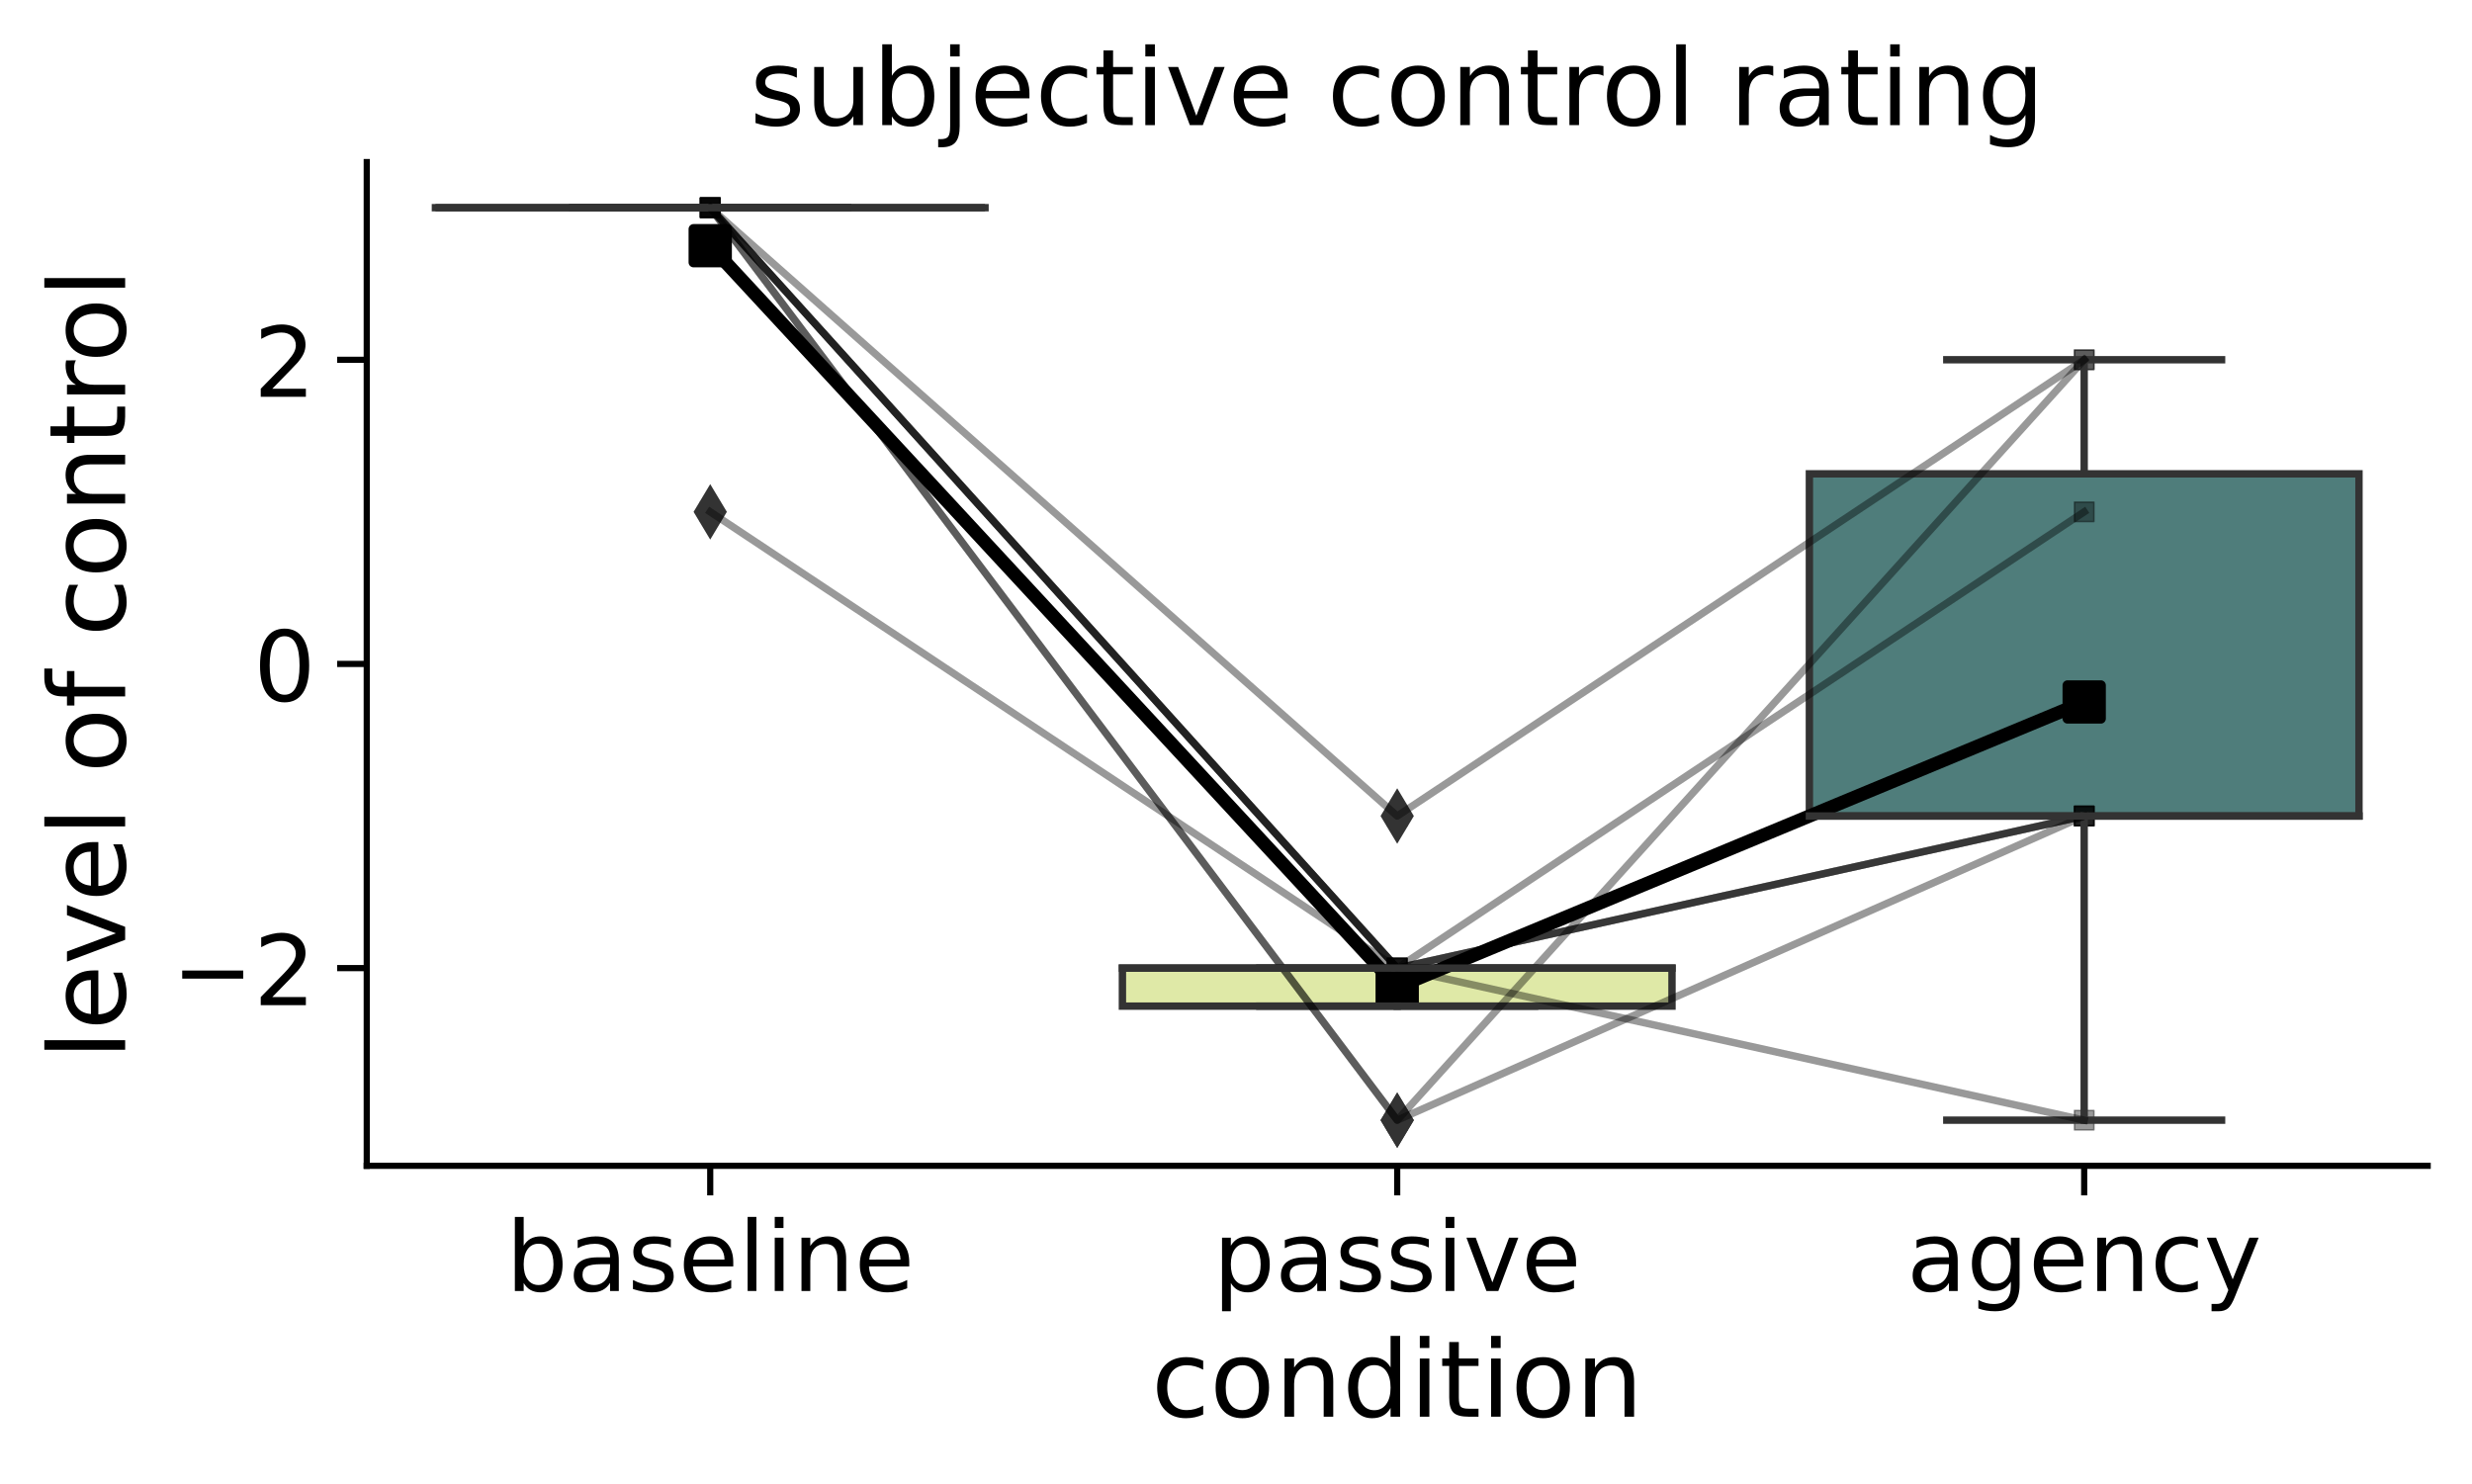
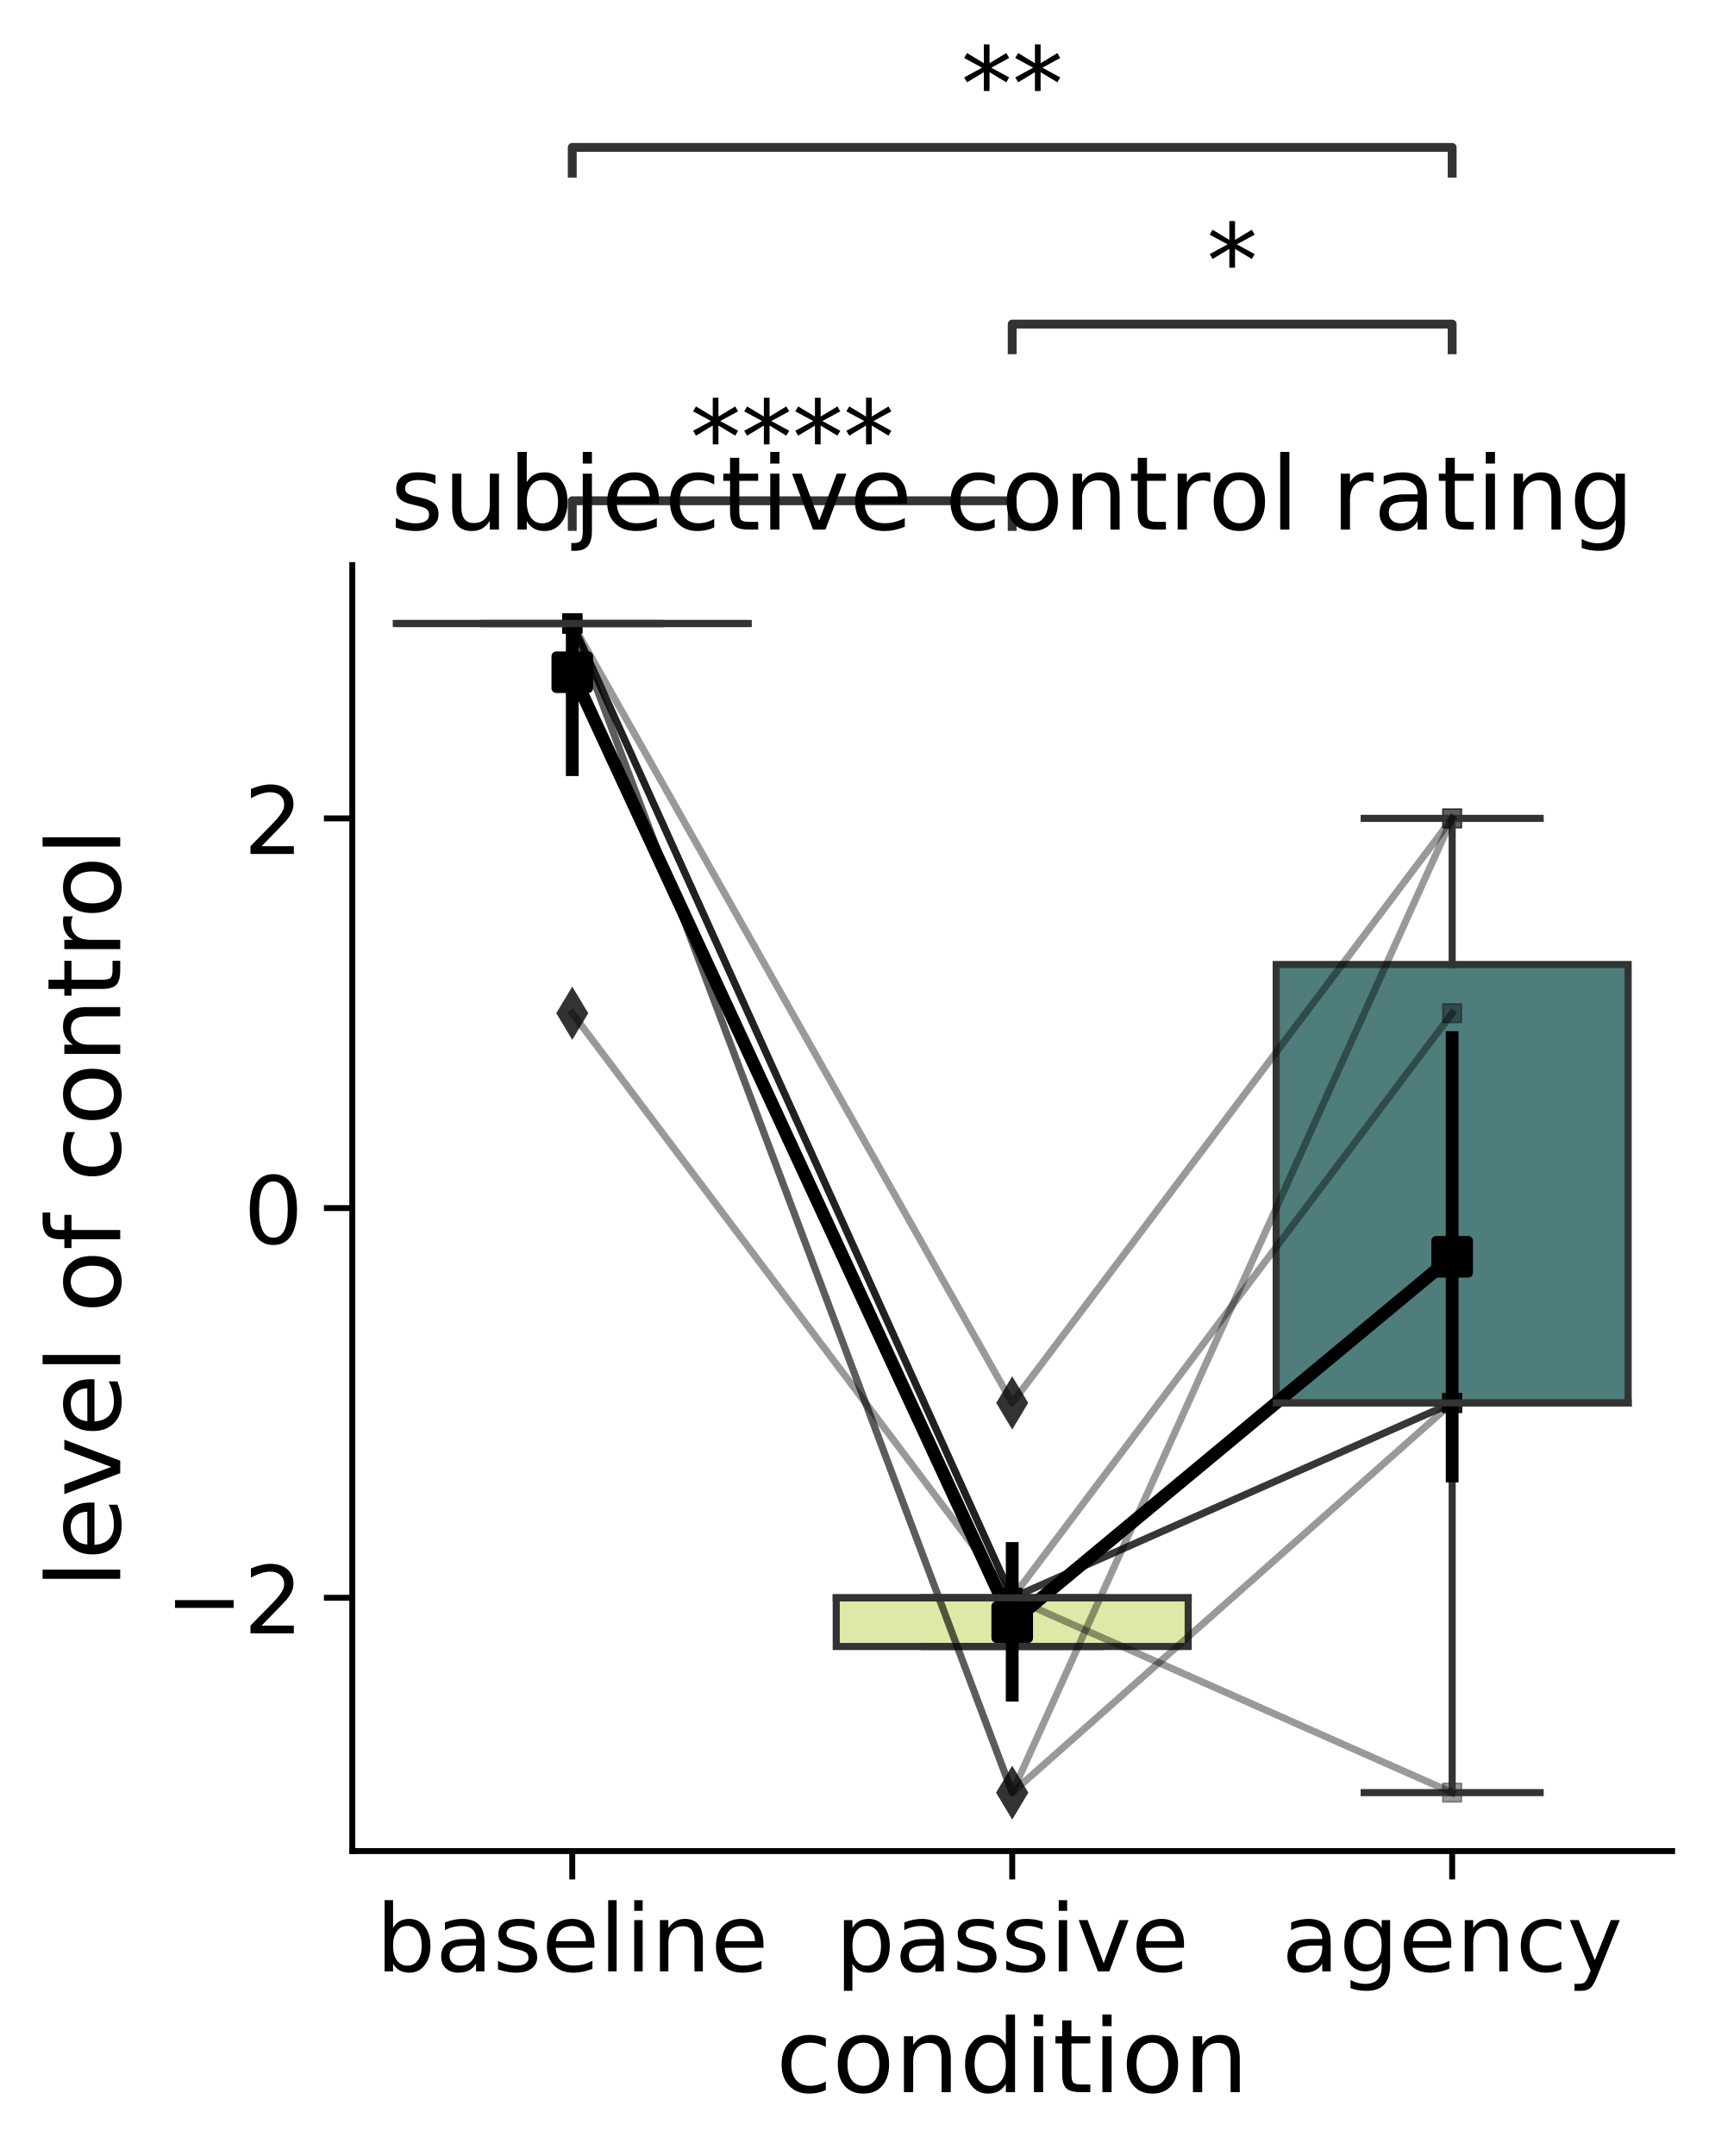
- <svg xmlns="http://www.w3.org/2000/svg" xmlns:xlink="http://www.w3.org/1999/xlink" width="401.575pt" height="240.964pt" viewBox="0 0 401.575 240.964" version="1.1">
+ <svg xmlns="http://www.w3.org/2000/svg" xmlns:xlink="http://www.w3.org/1999/xlink" width="289.975pt" height="364.534pt" viewBox="0 0 289.975 364.534" version="1.1">
  <defs>
    <style type="text/css">*{stroke-linejoin: round; stroke-linecap: butt}</style>
  </defs>
  <g id="figure_1">
    <g id="patch_1">
-       <path d="M 0 240.964  L 401.575 240.964  L 401.575 0  L 0 0  L 0 240.964  z " style="fill: none" />
+       <path d="M 0 364.534  L 289.975 364.534  L 289.975 0  L 0 0  L 0 364.534  z " style="fill: none" />
    </g>
    <g id="axes_1">
      <g id="patch_2">
-         <path d="M 59.575 189.41  L 394.375 189.41  L 394.375 26.33  L 59.575 26.33  L 59.575 189.41  z " style="fill: none" />
+         <path d="M 59.575 312.98  L 282.775 312.98  L 282.775 95.54  L 59.575 95.54  L 59.575 312.98  z " style="fill: none" />
      </g>
      <g id="patch_3">
-         <path d="M 70.735 33.743  L 160.015 33.743  L 160.015 33.743  L 70.735 33.743  L 70.735 33.743  z " clip-path="url(#p98e97bb5c2)" style="fill: #5d687d; fill-opacity: 0.9; stroke: #333333; stroke-width: 1.2; stroke-linejoin: miter" />
+         <path d="M 67.015 105.423  L 126.535 105.423  L 126.535 105.423  L 67.015 105.423  L 67.015 105.423  z " clip-path="url(#p07ee18ef3e)" style="fill: #5d687d; fill-opacity: 0.9; stroke: #333333; stroke-width: 1.2; stroke-linejoin: miter" />
      </g>
      <g id="patch_4">
-         <path d="M 182.335 163.466  L 271.615 163.466  L 271.615 157.288  L 182.335 157.288  L 182.335 163.466  z " clip-path="url(#p98e97bb5c2)" style="fill: #dce79e; fill-opacity: 0.9; stroke: #333333; stroke-width: 1.2; stroke-linejoin: miter" />
+         <path d="M 141.415 278.387  L 200.935 278.387  L 200.935 270.151  L 141.415 270.151  L 141.415 278.387  z " clip-path="url(#p07ee18ef3e)" style="fill: #dce79e; fill-opacity: 0.9; stroke: #333333; stroke-width: 1.2; stroke-linejoin: miter" />
      </g>
      <g id="patch_5">
-         <path d="M 293.935 132.579  L 383.215 132.579  L 383.215 76.984  L 293.935 76.984  L 293.935 132.579  z " clip-path="url(#p98e97bb5c2)" style="fill: #3c6f6d; fill-opacity: 0.9; stroke: #333333; stroke-width: 1.2; stroke-linejoin: miter" />
+         <path d="M 215.815 237.205  L 275.335 237.205  L 275.335 163.078  L 215.815 163.078  L 215.815 237.205  z " clip-path="url(#p07ee18ef3e)" style="fill: #3c6f6d; fill-opacity: 0.9; stroke: #333333; stroke-width: 1.2; stroke-linejoin: miter" />
      </g>
      <g id="PathCollection_1">
-         <path d="M 112.668 42.627  L 118.083 42.627  L 118.083 37.213  L 112.668 37.213  z " clip-path="url(#p98e97bb5c2)" style="stroke: #000000; stroke-width: 1.62" />
-         <path d="M 224.268 163.084  L 229.683 163.084  L 229.683 157.67  L 224.268 157.67  z " clip-path="url(#p98e97bb5c2)" style="stroke: #000000; stroke-width: 1.62" />
-         <path d="M 335.868 116.755  L 341.283 116.755  L 341.283 111.34  L 335.868 111.34  z " clip-path="url(#p98e97bb5c2)" style="stroke: #000000; stroke-width: 1.62" />
-       </g>
+         <path d="M 94.068 116.367  L 99.483 116.367  L 99.483 110.953  L 94.068 110.953  z " clip-path="url(#p07ee18ef3e)" style="stroke: #000000; stroke-width: 1.62" />
+         <path d="M 168.468 276.976  L 173.883 276.976  L 173.883 271.562  L 168.468 271.562  z " clip-path="url(#p07ee18ef3e)" style="stroke: #000000; stroke-width: 1.62" />
+         <path d="M 242.868 215.203  L 248.283 215.203  L 248.283 209.789  L 242.868 209.789  z " clip-path="url(#p07ee18ef3e)" style="stroke: #000000; stroke-width: 1.62" />
+       </g>
+       <g id="PolyCollection_1" />
+       <g id="PolyCollection_2" />
+       <g id="PolyCollection_3" />
+       <g id="PolyCollection_4" />
+       <g id="PolyCollection_5" />
+       <g id="PolyCollection_6" />
+       <g id="PolyCollection_7" />
+       <g id="PolyCollection_8" />
      <g id="PathCollection_2">
        <defs>
-           <path id="m57753d35e8" d="M -1.581 1.581  L 1.581 1.581  L 1.581 -1.581  L -1.581 -1.581  z " style="stroke: #000000; stroke-opacity: 0.4; stroke-width: 0.253" />
+           <path id="m861a171071" d="M -1.581 1.581  L 1.581 1.581  L 1.581 -1.581  L -1.581 -1.581  z " style="stroke: #000000; stroke-opacity: 0.4; stroke-width: 0.253" />
        </defs>
-         <g clip-path="url(#p98e97bb5c2)">
-           <use xlink:href="#m57753d35e8" x="115.375" y="33.743" style="fill-opacity: 0.4; stroke: #000000; stroke-opacity: 0.4; stroke-width: 0.253" />
-           <use xlink:href="#m57753d35e8" x="115.375" y="33.743" style="fill-opacity: 0.4; stroke: #000000; stroke-opacity: 0.4; stroke-width: 0.253" />
-           <use xlink:href="#m57753d35e8" x="115.375" y="83.161" style="fill-opacity: 0.4; stroke: #000000; stroke-opacity: 0.4; stroke-width: 0.253" />
-           <use xlink:href="#m57753d35e8" x="115.375" y="33.743" style="fill-opacity: 0.4; stroke: #000000; stroke-opacity: 0.4; stroke-width: 0.253" />
-           <use xlink:href="#m57753d35e8" x="115.375" y="33.743" style="fill-opacity: 0.4; stroke: #000000; stroke-opacity: 0.4; stroke-width: 0.253" />
-           <use xlink:href="#m57753d35e8" x="115.375" y="33.743" style="fill-opacity: 0.4; stroke: #000000; stroke-opacity: 0.4; stroke-width: 0.253" />
-           <use xlink:href="#m57753d35e8" x="115.375" y="33.743" style="fill-opacity: 0.4; stroke: #000000; stroke-opacity: 0.4; stroke-width: 0.253" />
-           <use xlink:href="#m57753d35e8" x="115.375" y="33.743" style="fill-opacity: 0.4; stroke: #000000; stroke-opacity: 0.4; stroke-width: 0.253" />
-           <use xlink:href="#m57753d35e8" x="226.975" y="157.288" style="fill-opacity: 0.4; stroke: #000000; stroke-opacity: 0.4; stroke-width: 0.253" />
-           <use xlink:href="#m57753d35e8" x="226.975" y="157.288" style="fill-opacity: 0.4; stroke: #000000; stroke-opacity: 0.4; stroke-width: 0.253" />
-           <use xlink:href="#m57753d35e8" x="226.975" y="157.288" style="fill-opacity: 0.4; stroke: #000000; stroke-opacity: 0.4; stroke-width: 0.253" />
-           <use xlink:href="#m57753d35e8" x="226.975" y="157.288" style="fill-opacity: 0.4; stroke: #000000; stroke-opacity: 0.4; stroke-width: 0.253" />
-           <use xlink:href="#m57753d35e8" x="226.975" y="181.997" style="fill-opacity: 0.4; stroke: #000000; stroke-opacity: 0.4; stroke-width: 0.253" />
-           <use xlink:href="#m57753d35e8" x="226.975" y="132.579" style="fill-opacity: 0.4; stroke: #000000; stroke-opacity: 0.4; stroke-width: 0.253" />
-           <use xlink:href="#m57753d35e8" x="226.975" y="157.288" style="fill-opacity: 0.4; stroke: #000000; stroke-opacity: 0.4; stroke-width: 0.253" />
-           <use xlink:href="#m57753d35e8" x="226.975" y="181.997" style="fill-opacity: 0.4; stroke: #000000; stroke-opacity: 0.4; stroke-width: 0.253" />
-           <use xlink:href="#m57753d35e8" x="338.575" y="132.579" style="fill-opacity: 0.4; stroke: #000000; stroke-opacity: 0.4; stroke-width: 0.253" />
-           <use xlink:href="#m57753d35e8" x="338.575" y="181.997" style="fill-opacity: 0.4; stroke: #000000; stroke-opacity: 0.4; stroke-width: 0.253" />
-           <use xlink:href="#m57753d35e8" x="338.575" y="83.161" style="fill-opacity: 0.4; stroke: #000000; stroke-opacity: 0.4; stroke-width: 0.253" />
-           <use xlink:href="#m57753d35e8" x="338.575" y="132.579" style="fill-opacity: 0.4; stroke: #000000; stroke-opacity: 0.4; stroke-width: 0.253" />
-           <use xlink:href="#m57753d35e8" x="338.575" y="58.452" style="fill-opacity: 0.4; stroke: #000000; stroke-opacity: 0.4; stroke-width: 0.253" />
-           <use xlink:href="#m57753d35e8" x="338.575" y="58.452" style="fill-opacity: 0.4; stroke: #000000; stroke-opacity: 0.4; stroke-width: 0.253" />
-           <use xlink:href="#m57753d35e8" x="338.575" y="132.579" style="fill-opacity: 0.4; stroke: #000000; stroke-opacity: 0.4; stroke-width: 0.253" />
-           <use xlink:href="#m57753d35e8" x="338.575" y="132.579" style="fill-opacity: 0.4; stroke: #000000; stroke-opacity: 0.4; stroke-width: 0.253" />
+         <g clip-path="url(#p07ee18ef3e)">
+           <use xlink:href="#m861a171071" x="96.775" y="105.423" style="fill-opacity: 0.4; stroke: #000000; stroke-opacity: 0.4; stroke-width: 0.253" />
+           <use xlink:href="#m861a171071" x="96.775" y="105.423" style="fill-opacity: 0.4; stroke: #000000; stroke-opacity: 0.4; stroke-width: 0.253" />
+           <use xlink:href="#m861a171071" x="96.775" y="171.314" style="fill-opacity: 0.4; stroke: #000000; stroke-opacity: 0.4; stroke-width: 0.253" />
+           <use xlink:href="#m861a171071" x="96.775" y="105.423" style="fill-opacity: 0.4; stroke: #000000; stroke-opacity: 0.4; stroke-width: 0.253" />
+           <use xlink:href="#m861a171071" x="96.775" y="105.423" style="fill-opacity: 0.4; stroke: #000000; stroke-opacity: 0.4; stroke-width: 0.253" />
+           <use xlink:href="#m861a171071" x="96.775" y="105.423" style="fill-opacity: 0.4; stroke: #000000; stroke-opacity: 0.4; stroke-width: 0.253" />
+           <use xlink:href="#m861a171071" x="96.775" y="105.423" style="fill-opacity: 0.4; stroke: #000000; stroke-opacity: 0.4; stroke-width: 0.253" />
+           <use xlink:href="#m861a171071" x="96.775" y="105.423" style="fill-opacity: 0.4; stroke: #000000; stroke-opacity: 0.4; stroke-width: 0.253" />
+           <use xlink:href="#m861a171071" x="171.175" y="270.151" style="fill-opacity: 0.4; stroke: #000000; stroke-opacity: 0.4; stroke-width: 0.253" />
+           <use xlink:href="#m861a171071" x="171.175" y="270.151" style="fill-opacity: 0.4; stroke: #000000; stroke-opacity: 0.4; stroke-width: 0.253" />
+           <use xlink:href="#m861a171071" x="171.175" y="270.151" style="fill-opacity: 0.4; stroke: #000000; stroke-opacity: 0.4; stroke-width: 0.253" />
+           <use xlink:href="#m861a171071" x="171.175" y="270.151" style="fill-opacity: 0.4; stroke: #000000; stroke-opacity: 0.4; stroke-width: 0.253" />
+           <use xlink:href="#m861a171071" x="171.175" y="303.096" style="fill-opacity: 0.4; stroke: #000000; stroke-opacity: 0.4; stroke-width: 0.253" />
+           <use xlink:href="#m861a171071" x="171.175" y="237.205" style="fill-opacity: 0.4; stroke: #000000; stroke-opacity: 0.4; stroke-width: 0.253" />
+           <use xlink:href="#m861a171071" x="171.175" y="270.151" style="fill-opacity: 0.4; stroke: #000000; stroke-opacity: 0.4; stroke-width: 0.253" />
+           <use xlink:href="#m861a171071" x="171.175" y="303.096" style="fill-opacity: 0.4; stroke: #000000; stroke-opacity: 0.4; stroke-width: 0.253" />
+           <use xlink:href="#m861a171071" x="245.575" y="237.205" style="fill-opacity: 0.4; stroke: #000000; stroke-opacity: 0.4; stroke-width: 0.253" />
+           <use xlink:href="#m861a171071" x="245.575" y="303.096" style="fill-opacity: 0.4; stroke: #000000; stroke-opacity: 0.4; stroke-width: 0.253" />
+           <use xlink:href="#m861a171071" x="245.575" y="171.314" style="fill-opacity: 0.4; stroke: #000000; stroke-opacity: 0.4; stroke-width: 0.253" />
+           <use xlink:href="#m861a171071" x="245.575" y="237.205" style="fill-opacity: 0.4; stroke: #000000; stroke-opacity: 0.4; stroke-width: 0.253" />
+           <use xlink:href="#m861a171071" x="245.575" y="138.369" style="fill-opacity: 0.4; stroke: #000000; stroke-opacity: 0.4; stroke-width: 0.253" />
+           <use xlink:href="#m861a171071" x="245.575" y="138.369" style="fill-opacity: 0.4; stroke: #000000; stroke-opacity: 0.4; stroke-width: 0.253" />
+           <use xlink:href="#m861a171071" x="245.575" y="237.205" style="fill-opacity: 0.4; stroke: #000000; stroke-opacity: 0.4; stroke-width: 0.253" />
+           <use xlink:href="#m861a171071" x="245.575" y="237.205" style="fill-opacity: 0.4; stroke: #000000; stroke-opacity: 0.4; stroke-width: 0.253" />
        </g>
      </g>
      <g id="matplotlib.axis_1">
        <g id="xtick_1">
          <g id="line2d_1">
            <defs>
-               <path id="ma5963f41a0" d="M 0 0  L 0 4.8  " style="stroke: #000000" />
+               <path id="m23eca04d10" d="M 0 0  L 0 4.8  " style="stroke: #000000" />
            </defs>
            <g>
-               <use xlink:href="#ma5963f41a0" x="115.375" y="189.41" style="stroke: #000000" />
+               <use xlink:href="#m23eca04d10" x="96.775" y="312.98" style="stroke: #000000" />
            </g>
          </g>
          <g id="text_1">
-             <g transform="translate(82.20176 209.746)scale(0.1584 -0.1584)">
+             <g transform="translate(63.60176 333.3157) scale(0.1584 -0.1584)">
              <defs>
                <path id="DejaVuSans-62" d="M 3116 1747  Q 3116 2381 2855 2742  Q 2594 3103 2138 3103  Q 1681 3103 1420 2742  Q 1159 2381 1159 1747  Q 1159 1113 1420 752  Q 1681 391 2138 391  Q 2594 391 2855 752  Q 3116 1113 3116 1747  z M 1159 2969  Q 1341 3281 1617 3432  Q 1894 3584 2278 3584  Q 2916 3584 3314 3078  Q 3713 2572 3713 1747  Q 3713 922 3314 415  Q 2916 -91 2278 -91  Q 1894 -91 1617 61  Q 1341 213 1159 525  L 1159 0  L 581 0  L 581 4863  L 1159 4863  L 1159 2969  z " transform="scale(0.015625)" />
                <path id="DejaVuSans-61" d="M 2194 1759  Q 1497 1759 1228 1600  Q 959 1441 959 1056  Q 959 750 1161 570  Q 1363 391 1709 391  Q 2188 391 2477 730  Q 2766 1069 2766 1631  L 2766 1759  L 2194 1759  z M 3341 1997  L 3341 0  L 2766 0  L 2766 531  Q 2569 213 2275 61  Q 1981 -91 1556 -91  Q 1019 -91 701 211  Q 384 513 384 1019  Q 384 1609 779 1909  Q 1175 2209 1959 2209  L 2766 2209  L 2766 2266  Q 2766 2663 2505 2880  Q 2244 3097 1772 3097  Q 1472 3097 1187 3025  Q 903 2953 641 2809  L 641 3341  Q 956 3463 1253 3523  Q 1550 3584 1831 3584  Q 2591 3584 2966 3190  Q 3341 2797 3341 1997  z " transform="scale(0.015625)" />
                <path id="DejaVuSans-73" d="M 2834 3397  L 2834 2853  Q 2591 2978 2328 3040  Q 2066 3103 1784 3103  Q 1356 3103 1142 2972  Q 928 2841 928 2578  Q 928 2378 1081 2264  Q 1234 2150 1697 2047  L 1894 2003  Q 2506 1872 2764 1633  Q 3022 1394 3022 966  Q 3022 478 2636 193  Q 2250 -91 1575 -91  Q 1294 -91 989 -36  Q 684 19 347 128  L 347 722  Q 666 556 975 473  Q 1284 391 1588 391  Q 1994 391 2212 530  Q 2431 669 2431 922  Q 2431 1156 2273 1281  Q 2116 1406 1581 1522  L 1381 1569  Q 847 1681 609 1914  Q 372 2147 372 2553  Q 372 3047 722 3315  Q 1072 3584 1716 3584  Q 2034 3584 2315 3537  Q 2597 3491 2834 3397  z " transform="scale(0.015625)" />
                <path id="DejaVuSans-65" d="M 3597 1894  L 3597 1613  L 953 1613  Q 991 1019 1311 708  Q 1631 397 2203 397  Q 2534 397 2845 478  Q 3156 559 3463 722  L 3463 178  Q 3153 47 2828 -22  Q 2503 -91 2169 -91  Q 1331 -91 842 396  Q 353 884 353 1716  Q 353 2575 817 3079  Q 1281 3584 2069 3584  Q 2775 3584 3186 3129  Q 3597 2675 3597 1894  z M 3022 2063  Q 3016 2534 2758 2815  Q 2500 3097 2075 3097  Q 1594 3097 1305 2825  Q 1016 2553 972 2059  L 3022 2063  z " transform="scale(0.015625)" />
                <path id="DejaVuSans-6c" d="M 603 4863  L 1178 4863  L 1178 0  L 603 0  L 603 4863  z " transform="scale(0.015625)" />
                <path id="DejaVuSans-69" d="M 603 3500  L 1178 3500  L 1178 0  L 603 0  L 603 3500  z M 603 4863  L 1178 4863  L 1178 4134  L 603 4134  L 603 4863  z " transform="scale(0.015625)" />
                <path id="DejaVuSans-6e" d="M 3513 2113  L 3513 0  L 2938 0  L 2938 2094  Q 2938 2591 2744 2837  Q 2550 3084 2163 3084  Q 1697 3084 1428 2787  Q 1159 2491 1159 1978  L 1159 0  L 581 0  L 581 3500  L 1159 3500  L 1159 2956  Q 1366 3272 1645 3428  Q 1925 3584 2291 3584  Q 2894 3584 3203 3211  Q 3513 2838 3513 2113  z " transform="scale(0.015625)" />
              </defs>
              <use xlink:href="#DejaVuSans-62" />
              <use xlink:href="#DejaVuSans-61" x="63.477" />
              <use xlink:href="#DejaVuSans-73" x="124.756" />
              <use xlink:href="#DejaVuSans-65" x="176.855" />
              <use xlink:href="#DejaVuSans-6c" x="238.379" />
              <use xlink:href="#DejaVuSans-69" x="266.162" />
              <use xlink:href="#DejaVuSans-6e" x="293.945" />
              <use xlink:href="#DejaVuSans-65" x="357.324" />
            </g>
          </g>
        </g>
        <g id="xtick_2">
          <g id="line2d_2">
            <g>
-               <use xlink:href="#ma5963f41a0" x="226.975" y="189.41" style="stroke: #000000" />
+               <use xlink:href="#m23eca04d10" x="171.175" y="312.98" style="stroke: #000000" />
            </g>
          </g>
          <g id="text_2">
-             <g transform="translate(197.0811 209.746)scale(0.1584 -0.1584)">
+             <g transform="translate(141.2811 333.3157) scale(0.1584 -0.1584)">
              <defs>
                <path id="DejaVuSans-70" d="M 1159 525  L 1159 -1331  L 581 -1331  L 581 3500  L 1159 3500  L 1159 2969  Q 1341 3281 1617 3432  Q 1894 3584 2278 3584  Q 2916 3584 3314 3078  Q 3713 2572 3713 1747  Q 3713 922 3314 415  Q 2916 -91 2278 -91  Q 1894 -91 1617 61  Q 1341 213 1159 525  z M 3116 1747  Q 3116 2381 2855 2742  Q 2594 3103 2138 3103  Q 1681 3103 1420 2742  Q 1159 2381 1159 1747  Q 1159 1113 1420 752  Q 1681 391 2138 391  Q 2594 391 2855 752  Q 3116 1113 3116 1747  z " transform="scale(0.015625)" />
                <path id="DejaVuSans-76" d="M 191 3500  L 800 3500  L 1894 563  L 2988 3500  L 3597 3500  L 2284 0  L 1503 0  L 191 3500  z " transform="scale(0.015625)" />
              </defs>
              <use xlink:href="#DejaVuSans-70" />
              <use xlink:href="#DejaVuSans-61" x="63.477" />
              <use xlink:href="#DejaVuSans-73" x="124.756" />
              <use xlink:href="#DejaVuSans-73" x="176.855" />
              <use xlink:href="#DejaVuSans-69" x="228.955" />
              <use xlink:href="#DejaVuSans-76" x="256.738" />
              <use xlink:href="#DejaVuSans-65" x="315.918" />
            </g>
          </g>
        </g>
        <g id="xtick_3">
          <g id="line2d_3">
            <g>
-               <use xlink:href="#ma5963f41a0" x="338.575" y="189.41" style="stroke: #000000" />
+               <use xlink:href="#m23eca04d10" x="245.575" y="312.98" style="stroke: #000000" />
            </g>
          </g>
          <g id="text_3">
-             <g transform="translate(309.759 209.746)scale(0.1584 -0.1584)">
+             <g transform="translate(216.759 333.3157) scale(0.1584 -0.1584)">
              <defs>
                <path id="DejaVuSans-67" d="M 2906 1791  Q 2906 2416 2648 2759  Q 2391 3103 1925 3103  Q 1463 3103 1205 2759  Q 947 2416 947 1791  Q 947 1169 1205 825  Q 1463 481 1925 481  Q 2391 481 2648 825  Q 2906 1169 2906 1791  z M 3481 434  Q 3481 -459 3084 -895  Q 2688 -1331 1869 -1331  Q 1566 -1331 1297 -1286  Q 1028 -1241 775 -1147  L 775 -588  Q 1028 -725 1275 -790  Q 1522 -856 1778 -856  Q 2344 -856 2625 -561  Q 2906 -266 2906 331  L 2906 616  Q 2728 306 2450 153  Q 2172 0 1784 0  Q 1141 0 747 490  Q 353 981 353 1791  Q 353 2603 747 3093  Q 1141 3584 1784 3584  Q 2172 3584 2450 3431  Q 2728 3278 2906 2969  L 2906 3500  L 3481 3500  L 3481 434  z " transform="scale(0.015625)" />
                <path id="DejaVuSans-63" d="M 3122 3366  L 3122 2828  Q 2878 2963 2633 3030  Q 2388 3097 2138 3097  Q 1578 3097 1268 2742  Q 959 2388 959 1747  Q 959 1106 1268 751  Q 1578 397 2138 397  Q 2388 397 2633 464  Q 2878 531 3122 666  L 3122 134  Q 2881 22 2623 -34  Q 2366 -91 2075 -91  Q 1284 -91 818 406  Q 353 903 353 1747  Q 353 2603 823 3093  Q 1294 3584 2113 3584  Q 2378 3584 2631 3529  Q 2884 3475 3122 3366  z " transform="scale(0.015625)" />
                <path id="DejaVuSans-79" d="M 2059 -325  Q 1816 -950 1584 -1140  Q 1353 -1331 966 -1331  L 506 -1331  L 506 -850  L 844 -850  Q 1081 -850 1212 -737  Q 1344 -625 1503 -206  L 1606 56  L 191 3500  L 800 3500  L 1894 763  L 2988 3500  L 3597 3500  L 2059 -325  z " transform="scale(0.015625)" />
              </defs>
              <use xlink:href="#DejaVuSans-61" />
              <use xlink:href="#DejaVuSans-67" x="61.279" />
              <use xlink:href="#DejaVuSans-65" x="124.756" />
              <use xlink:href="#DejaVuSans-6e" x="186.279" />
              <use xlink:href="#DejaVuSans-63" x="249.658" />
              <use xlink:href="#DejaVuSans-79" x="304.639" />
            </g>
          </g>
        </g>
        <g id="text_4">
-           <g transform="translate(187.0276 230.1704)scale(0.1728 -0.1728)">
+           <g transform="translate(131.2276 353.74) scale(0.1728 -0.1728)">
            <defs>
              <path id="DejaVuSans-6f" d="M 1959 3097  Q 1497 3097 1228 2736  Q 959 2375 959 1747  Q 959 1119 1226 758  Q 1494 397 1959 397  Q 2419 397 2687 759  Q 2956 1122 2956 1747  Q 2956 2369 2687 2733  Q 2419 3097 1959 3097  z M 1959 3584  Q 2709 3584 3137 3096  Q 3566 2609 3566 1747  Q 3566 888 3137 398  Q 2709 -91 1959 -91  Q 1206 -91 779 398  Q 353 888 353 1747  Q 353 2609 779 3096  Q 1206 3584 1959 3584  z " transform="scale(0.015625)" />
              <path id="DejaVuSans-64" d="M 2906 2969  L 2906 4863  L 3481 4863  L 3481 0  L 2906 0  L 2906 525  Q 2725 213 2448 61  Q 2172 -91 1784 -91  Q 1150 -91 751 415  Q 353 922 353 1747  Q 353 2572 751 3078  Q 1150 3584 1784 3584  Q 2172 3584 2448 3432  Q 2725 3281 2906 2969  z M 947 1747  Q 947 1113 1208 752  Q 1469 391 1925 391  Q 2381 391 2643 752  Q 2906 1113 2906 1747  Q 2906 2381 2643 2742  Q 2381 3103 1925 3103  Q 1469 3103 1208 2742  Q 947 2381 947 1747  z " transform="scale(0.015625)" />
              <path id="DejaVuSans-74" d="M 1172 4494  L 1172 3500  L 2356 3500  L 2356 3053  L 1172 3053  L 1172 1153  Q 1172 725 1289 603  Q 1406 481 1766 481  L 2356 481  L 2356 0  L 1766 0  Q 1100 0 847 248  Q 594 497 594 1153  L 594 3053  L 172 3053  L 172 3500  L 594 3500  L 594 4494  L 1172 4494  z " transform="scale(0.015625)" />
            </defs>
            <use xlink:href="#DejaVuSans-63" />
            <use xlink:href="#DejaVuSans-6f" x="54.98" />
            <use xlink:href="#DejaVuSans-6e" x="116.162" />
            <use xlink:href="#DejaVuSans-64" x="179.541" />
            <use xlink:href="#DejaVuSans-69" x="243.018" />
            <use xlink:href="#DejaVuSans-74" x="270.801" />
            <use xlink:href="#DejaVuSans-69" x="310.01" />
            <use xlink:href="#DejaVuSans-6f" x="337.793" />
            <use xlink:href="#DejaVuSans-6e" x="398.975" />
          </g>
        </g>
      </g>
      <g id="matplotlib.axis_2">
        <g id="ytick_1">
          <g id="line2d_4">
            <defs>
-               <path id="m010432ee57" d="M 0 0  L -4.8 0  " style="stroke: #000000" />
+               <path id="m1ff3b42d2d" d="M 0 0  L -4.8 0  " style="stroke: #000000" />
            </defs>
            <g>
-               <use xlink:href="#m010432ee57" x="59.575" y="157.288" style="stroke: #000000" />
+               <use xlink:href="#m1ff3b42d2d" x="59.575" y="270.151" style="stroke: #000000" />
            </g>
          </g>
          <g id="text_5">
-             <g transform="translate(27.9238 163.3062)scale(0.1584 -0.1584)">
+             <g transform="translate(27.9238 276.1687) scale(0.1584 -0.1584)">
              <defs>
                <path id="DejaVuSans-2212" d="M 678 2272  L 4684 2272  L 4684 1741  L 678 1741  L 678 2272  z " transform="scale(0.015625)" />
                <path id="DejaVuSans-32" d="M 1228 531  L 3431 531  L 3431 0  L 469 0  L 469 531  Q 828 903 1448 1529  Q 2069 2156 2228 2338  Q 2531 2678 2651 2914  Q 2772 3150 2772 3378  Q 2772 3750 2511 3984  Q 2250 4219 1831 4219  Q 1534 4219 1204 4116  Q 875 4013 500 3803  L 500 4441  Q 881 4594 1212 4672  Q 1544 4750 1819 4750  Q 2544 4750 2975 4387  Q 3406 4025 3406 3419  Q 3406 3131 3298 2873  Q 3191 2616 2906 2266  Q 2828 2175 2409 1742  Q 1991 1309 1228 531  z " transform="scale(0.015625)" />
              </defs>
              <use xlink:href="#DejaVuSans-2212" />
              <use xlink:href="#DejaVuSans-32" x="83.789" />
            </g>
          </g>
        </g>
        <g id="ytick_2">
          <g id="line2d_5">
            <g>
-               <use xlink:href="#m010432ee57" x="59.575" y="107.87" style="stroke: #000000" />
+               <use xlink:href="#m1ff3b42d2d" x="59.575" y="204.26" style="stroke: #000000" />
            </g>
          </g>
          <g id="text_6">
-             <g transform="translate(41.19723 113.8881)scale(0.1584 -0.1584)">
+             <g transform="translate(41.19723 210.2778) scale(0.1584 -0.1584)">
              <defs>
                <path id="DejaVuSans-30" d="M 2034 4250  Q 1547 4250 1301 3770  Q 1056 3291 1056 2328  Q 1056 1369 1301 889  Q 1547 409 2034 409  Q 2525 409 2770 889  Q 3016 1369 3016 2328  Q 3016 3291 2770 3770  Q 2525 4250 2034 4250  z M 2034 4750  Q 2819 4750 3233 4129  Q 3647 3509 3647 2328  Q 3647 1150 3233 529  Q 2819 -91 2034 -91  Q 1250 -91 836 529  Q 422 1150 422 2328  Q 422 3509 836 4129  Q 1250 4750 2034 4750  z " transform="scale(0.015625)" />
              </defs>
              <use xlink:href="#DejaVuSans-30" />
            </g>
          </g>
        </g>
        <g id="ytick_3">
          <g id="line2d_6">
            <g>
-               <use xlink:href="#m010432ee57" x="59.575" y="58.452" style="stroke: #000000" />
+               <use xlink:href="#m1ff3b42d2d" x="59.575" y="138.369" style="stroke: #000000" />
            </g>
          </g>
          <g id="text_7">
-             <g transform="translate(41.19723 64.46988)scale(0.1584 -0.1584)">
+             <g transform="translate(41.19723 144.3869) scale(0.1584 -0.1584)">
              <use xlink:href="#DejaVuSans-32" />
            </g>
          </g>
        </g>
        <g id="text_8">
-           <g transform="translate(20.3301 172.1814)rotate(-90)scale(0.1728 -0.1728)">
+           <g transform="translate(20.3301 268.5711) rotate(-90) scale(0.1728 -0.1728)">
            <defs>
              <path id="DejaVuSans-20" transform="scale(0.015625)" />
              <path id="DejaVuSans-66" d="M 2375 4863  L 2375 4384  L 1825 4384  Q 1516 4384 1395 4259  Q 1275 4134 1275 3809  L 1275 3500  L 2222 3500  L 2222 3053  L 1275 3053  L 1275 0  L 697 0  L 697 3053  L 147 3053  L 147 3500  L 697 3500  L 697 3744  Q 697 4328 969 4595  Q 1241 4863 1831 4863  L 2375 4863  z " transform="scale(0.015625)" />
              <path id="DejaVuSans-72" d="M 2631 2963  Q 2534 3019 2420 3045  Q 2306 3072 2169 3072  Q 1681 3072 1420 2755  Q 1159 2438 1159 1844  L 1159 0  L 581 0  L 581 3500  L 1159 3500  L 1159 2956  Q 1341 3275 1631 3429  Q 1922 3584 2338 3584  Q 2397 3584 2469 3576  Q 2541 3569 2628 3553  L 2631 2963  z " transform="scale(0.015625)" />
            </defs>
            <use xlink:href="#DejaVuSans-6c" />
            <use xlink:href="#DejaVuSans-65" x="27.783" />
            <use xlink:href="#DejaVuSans-76" x="89.307" />
            <use xlink:href="#DejaVuSans-65" x="148.486" />
            <use xlink:href="#DejaVuSans-6c" x="210.01" />
            <use xlink:href="#DejaVuSans-20" x="237.793" />
            <use xlink:href="#DejaVuSans-6f" x="269.58" />
            <use xlink:href="#DejaVuSans-66" x="330.762" />
            <use xlink:href="#DejaVuSans-20" x="365.967" />
            <use xlink:href="#DejaVuSans-63" x="397.754" />
            <use xlink:href="#DejaVuSans-6f" x="452.734" />
            <use xlink:href="#DejaVuSans-6e" x="513.916" />
            <use xlink:href="#DejaVuSans-74" x="577.295" />
            <use xlink:href="#DejaVuSans-72" x="616.504" />
            <use xlink:href="#DejaVuSans-6f" x="655.367" />
            <use xlink:href="#DejaVuSans-6c" x="716.549" />
          </g>
        </g>
      </g>
      <g id="line2d_7">
-         <path d="M 115.375 33.743  L 115.375 33.743  " clip-path="url(#p98e97bb5c2)" style="fill: none; stroke: #333333; stroke-width: 1.2; stroke-linecap: square" />
+         <path d="M 96.775 105.423  L 96.775 105.423  " clip-path="url(#p07ee18ef3e)" style="fill: none; stroke: #333333; stroke-width: 1.2; stroke-linecap: square" />
      </g>
      <g id="line2d_8">
-         <path d="M 115.375 33.743  L 115.375 33.743  " clip-path="url(#p98e97bb5c2)" style="fill: none; stroke: #333333; stroke-width: 1.2; stroke-linecap: square" />
+         <path d="M 96.775 105.423  L 96.775 105.423  " clip-path="url(#p07ee18ef3e)" style="fill: none; stroke: #333333; stroke-width: 1.2; stroke-linecap: square" />
      </g>
      <g id="line2d_9">
-         <path d="M 93.055 33.743  L 137.695 33.743  " clip-path="url(#p98e97bb5c2)" style="fill: none; stroke: #333333; stroke-width: 1.2; stroke-linecap: square" />
+         <path d="M 81.895 105.423  L 111.655 105.423  " clip-path="url(#p07ee18ef3e)" style="fill: none; stroke: #333333; stroke-width: 1.2; stroke-linecap: square" />
      </g>
      <g id="line2d_10">
-         <path d="M 93.055 33.743  L 137.695 33.743  " clip-path="url(#p98e97bb5c2)" style="fill: none; stroke: #333333; stroke-width: 1.2; stroke-linecap: square" />
+         <path d="M 81.895 105.423  L 111.655 105.423  " clip-path="url(#p07ee18ef3e)" style="fill: none; stroke: #333333; stroke-width: 1.2; stroke-linecap: square" />
      </g>
      <g id="line2d_11">
        <defs>
-           <path id="mcb60f8acc6" d="M 0 3.536  L 2.121 0  L 0 -3.536  L -2.121 0  z " style="stroke: #333333; stroke-linejoin: miter" />
+           <path id="mdf69e576b0" d="M -0 3.536  L 2.121 0  L -0 -3.536  L -2.121 -0  z " style="stroke: #333333; stroke-linejoin: miter" />
        </defs>
-         <g clip-path="url(#p98e97bb5c2)">
-           <use xlink:href="#mcb60f8acc6" x="115.375" y="83.161" style="fill: #333333; stroke: #333333; stroke-linejoin: miter" />
+         <g clip-path="url(#p07ee18ef3e)">
+           <use xlink:href="#mdf69e576b0" x="96.775" y="171.314" style="fill: #333333; stroke: #333333; stroke-linejoin: miter" />
        </g>
      </g>
      <g id="line2d_12">
-         <path d="M 226.975 163.466  L 226.975 163.466  " clip-path="url(#p98e97bb5c2)" style="fill: none; stroke: #333333; stroke-width: 1.2; stroke-linecap: square" />
+         <path d="M 171.175 278.387  L 171.175 278.387  " clip-path="url(#p07ee18ef3e)" style="fill: none; stroke: #333333; stroke-width: 1.2; stroke-linecap: square" />
      </g>
      <g id="line2d_13">
-         <path d="M 226.975 157.288  L 226.975 157.288  " clip-path="url(#p98e97bb5c2)" style="fill: none; stroke: #333333; stroke-width: 1.2; stroke-linecap: square" />
+         <path d="M 171.175 270.151  L 171.175 270.151  " clip-path="url(#p07ee18ef3e)" style="fill: none; stroke: #333333; stroke-width: 1.2; stroke-linecap: square" />
      </g>
      <g id="line2d_14">
-         <path d="M 204.655 163.466  L 249.295 163.466  " clip-path="url(#p98e97bb5c2)" style="fill: none; stroke: #333333; stroke-width: 1.2; stroke-linecap: square" />
+         <path d="M 156.295 278.387  L 186.055 278.387  " clip-path="url(#p07ee18ef3e)" style="fill: none; stroke: #333333; stroke-width: 1.2; stroke-linecap: square" />
      </g>
      <g id="line2d_15">
-         <path d="M 204.655 157.288  L 249.295 157.288  " clip-path="url(#p98e97bb5c2)" style="fill: none; stroke: #333333; stroke-width: 1.2; stroke-linecap: square" />
+         <path d="M 156.295 270.151  L 186.055 270.151  " clip-path="url(#p07ee18ef3e)" style="fill: none; stroke: #333333; stroke-width: 1.2; stroke-linecap: square" />
      </g>
      <g id="line2d_16">
-         <g clip-path="url(#p98e97bb5c2)">
-           <use xlink:href="#mcb60f8acc6" x="226.975" y="181.997" style="fill: #333333; stroke: #333333; stroke-linejoin: miter" />
-           <use xlink:href="#mcb60f8acc6" x="226.975" y="181.997" style="fill: #333333; stroke: #333333; stroke-linejoin: miter" />
-           <use xlink:href="#mcb60f8acc6" x="226.975" y="132.579" style="fill: #333333; stroke: #333333; stroke-linejoin: miter" />
+         <g clip-path="url(#p07ee18ef3e)">
+           <use xlink:href="#mdf69e576b0" x="171.175" y="303.096" style="fill: #333333; stroke: #333333; stroke-linejoin: miter" />
+           <use xlink:href="#mdf69e576b0" x="171.175" y="303.096" style="fill: #333333; stroke: #333333; stroke-linejoin: miter" />
+           <use xlink:href="#mdf69e576b0" x="171.175" y="237.205" style="fill: #333333; stroke: #333333; stroke-linejoin: miter" />
        </g>
      </g>
      <g id="line2d_17">
-         <path d="M 338.575 132.579  L 338.575 181.997  " clip-path="url(#p98e97bb5c2)" style="fill: none; stroke: #333333; stroke-width: 1.2; stroke-linecap: square" />
+         <path d="M 245.575 237.205  L 245.575 303.096  " clip-path="url(#p07ee18ef3e)" style="fill: none; stroke: #333333; stroke-width: 1.2; stroke-linecap: square" />
      </g>
      <g id="line2d_18">
-         <path d="M 338.575 76.984  L 338.575 58.452  " clip-path="url(#p98e97bb5c2)" style="fill: none; stroke: #333333; stroke-width: 1.2; stroke-linecap: square" />
+         <path d="M 245.575 163.078  L 245.575 138.369  " clip-path="url(#p07ee18ef3e)" style="fill: none; stroke: #333333; stroke-width: 1.2; stroke-linecap: square" />
      </g>
      <g id="line2d_19">
-         <path d="M 316.255 181.997  L 360.895 181.997  " clip-path="url(#p98e97bb5c2)" style="fill: none; stroke: #333333; stroke-width: 1.2; stroke-linecap: square" />
+         <path d="M 230.695 303.096  L 260.455 303.096  " clip-path="url(#p07ee18ef3e)" style="fill: none; stroke: #333333; stroke-width: 1.2; stroke-linecap: square" />
      </g>
      <g id="line2d_20">
-         <path d="M 316.255 58.452  L 360.895 58.452  " clip-path="url(#p98e97bb5c2)" style="fill: none; stroke: #333333; stroke-width: 1.2; stroke-linecap: square" />
+         <path d="M 230.695 138.369  L 260.455 138.369  " clip-path="url(#p07ee18ef3e)" style="fill: none; stroke: #333333; stroke-width: 1.2; stroke-linecap: square" />
      </g>
      <g id="line2d_21" />
      <g id="line2d_22">
-         <path d="M 115.375 39.92  L 226.975 160.377  L 338.575 114.047  " clip-path="url(#p98e97bb5c2)" style="fill: none; stroke: #000000; stroke-width: 2.16; stroke-linecap: square" />
+         <path d="M 96.775 113.66  L 171.175 274.269  L 245.575 212.496  " clip-path="url(#p07ee18ef3e)" style="fill: none; stroke: #000000; stroke-width: 2.16; stroke-linecap: square" />
      </g>
      <g id="line2d_23">
-         <path d="M 115.375 33.743  L 226.975 157.288  L 338.575 132.579  " clip-path="url(#p98e97bb5c2)" style="fill: none; stroke: #000000; stroke-opacity: 0.4; stroke-width: 1.2; stroke-linecap: square" />
+         <path d="M 96.775 130.133  L 96.775 105.423  " clip-path="url(#p07ee18ef3e)" style="fill: none; stroke: #000000; stroke-width: 2.16; stroke-linecap: square" />
      </g>
      <g id="line2d_24">
-         <path d="M 115.375 33.743  L 226.975 157.288  L 338.575 181.997  " clip-path="url(#p98e97bb5c2)" style="fill: none; stroke: #000000; stroke-opacity: 0.4; stroke-width: 1.2; stroke-linecap: square" />
+         <path d="M 171.175 286.623  L 171.175 261.811  " clip-path="url(#p07ee18ef3e)" style="fill: none; stroke: #000000; stroke-width: 2.16; stroke-linecap: square" />
      </g>
      <g id="line2d_25">
-         <path d="M 115.375 83.161  L 226.975 157.288  L 338.575 83.161  " clip-path="url(#p98e97bb5c2)" style="fill: none; stroke: #000000; stroke-opacity: 0.4; stroke-width: 1.2; stroke-linecap: square" />
+         <path d="M 245.575 249.56  L 245.575 175.433  " clip-path="url(#p07ee18ef3e)" style="fill: none; stroke: #000000; stroke-width: 2.16; stroke-linecap: square" />
      </g>
      <g id="line2d_26">
-         <path d="M 115.375 33.743  L 226.975 157.288  L 338.575 132.579  " clip-path="url(#p98e97bb5c2)" style="fill: none; stroke: #000000; stroke-opacity: 0.4; stroke-width: 1.2; stroke-linecap: square" />
+         <path d="M 96.775 105.423  L 171.175 270.151  L 245.575 237.205  " clip-path="url(#p07ee18ef3e)" style="fill: none; stroke: #000000; stroke-opacity: 0.4; stroke-width: 1.2; stroke-linecap: square" />
      </g>
      <g id="line2d_27">
-         <path d="M 115.375 33.743  L 226.975 181.997  L 338.575 58.452  " clip-path="url(#p98e97bb5c2)" style="fill: none; stroke: #000000; stroke-opacity: 0.4; stroke-width: 1.2; stroke-linecap: square" />
+         <path d="M 96.775 105.423  L 171.175 270.151  L 245.575 303.096  " clip-path="url(#p07ee18ef3e)" style="fill: none; stroke: #000000; stroke-opacity: 0.4; stroke-width: 1.2; stroke-linecap: square" />
      </g>
      <g id="line2d_28">
-         <path d="M 115.375 33.743  L 226.975 132.579  L 338.575 58.452  " clip-path="url(#p98e97bb5c2)" style="fill: none; stroke: #000000; stroke-opacity: 0.4; stroke-width: 1.2; stroke-linecap: square" />
+         <path d="M 96.775 171.314  L 171.175 270.151  L 245.575 171.314  " clip-path="url(#p07ee18ef3e)" style="fill: none; stroke: #000000; stroke-opacity: 0.4; stroke-width: 1.2; stroke-linecap: square" />
      </g>
      <g id="line2d_29">
-         <path d="M 115.375 33.743  L 226.975 157.288  L 338.575 132.579  " clip-path="url(#p98e97bb5c2)" style="fill: none; stroke: #000000; stroke-opacity: 0.4; stroke-width: 1.2; stroke-linecap: square" />
+         <path d="M 96.775 105.423  L 171.175 270.151  L 245.575 237.205  " clip-path="url(#p07ee18ef3e)" style="fill: none; stroke: #000000; stroke-opacity: 0.4; stroke-width: 1.2; stroke-linecap: square" />
      </g>
      <g id="line2d_30">
-         <path d="M 115.375 33.743  L 226.975 181.997  L 338.575 132.579  " clip-path="url(#p98e97bb5c2)" style="fill: none; stroke: #000000; stroke-opacity: 0.4; stroke-width: 1.2; stroke-linecap: square" />
+         <path d="M 96.775 105.423  L 171.175 303.096  L 245.575 138.369  " clip-path="url(#p07ee18ef3e)" style="fill: none; stroke: #000000; stroke-opacity: 0.4; stroke-width: 1.2; stroke-linecap: square" />
      </g>
      <g id="line2d_31">
-         <path d="M 70.735 33.743  L 160.015 33.743  " clip-path="url(#p98e97bb5c2)" style="fill: none; stroke: #333333; stroke-width: 1.2; stroke-linecap: square" />
+         <path d="M 96.775 105.423  L 171.175 237.205  L 245.575 138.369  " clip-path="url(#p07ee18ef3e)" style="fill: none; stroke: #000000; stroke-opacity: 0.4; stroke-width: 1.2; stroke-linecap: square" />
      </g>
      <g id="line2d_32">
-         <path d="M 182.335 157.288  L 271.615 157.288  " clip-path="url(#p98e97bb5c2)" style="fill: none; stroke: #333333; stroke-width: 1.2; stroke-linecap: square" />
+         <path d="M 96.775 105.423  L 171.175 270.151  L 245.575 237.205  " clip-path="url(#p07ee18ef3e)" style="fill: none; stroke: #000000; stroke-opacity: 0.4; stroke-width: 1.2; stroke-linecap: square" />
      </g>
      <g id="line2d_33">
-         <path d="M 293.935 132.579  L 383.215 132.579  " clip-path="url(#p98e97bb5c2)" style="fill: none; stroke: #333333; stroke-width: 1.2; stroke-linecap: square" />
+         <path d="M 96.775 105.423  L 171.175 303.096  L 245.575 237.205  " clip-path="url(#p07ee18ef3e)" style="fill: none; stroke: #000000; stroke-opacity: 0.4; stroke-width: 1.2; stroke-linecap: square" />
+       </g>
+       <g id="line2d_34">
+         <path d="M 96.775 89.017  L 96.775 84.668  L 171.175 84.668  L 171.175 89.017  " style="fill: none; stroke: #333333; stroke-width: 1.5; stroke-linecap: square" />
+       </g>
+       <g id="line2d_35">
+         <path d="M 171.175 59.145  L 171.175 54.796  L 245.575 54.796  L 245.575 59.145  " style="fill: none; stroke: #333333; stroke-width: 1.5; stroke-linecap: square" />
+       </g>
+       <g id="line2d_36">
+         <path d="M 96.775 29.273  L 96.775 24.924  L 245.575 24.924  L 245.575 29.273  " style="fill: none; stroke: #333333; stroke-width: 1.5; stroke-linecap: square" />
+       </g>
+       <g id="line2d_37">
+         <path d="M 67.015 105.423  L 126.535 105.423  " clip-path="url(#p07ee18ef3e)" style="fill: none; stroke: #333333; stroke-width: 1.2; stroke-linecap: square" />
+       </g>
+       <g id="line2d_38">
+         <path d="M 141.415 270.151  L 200.935 270.151  " clip-path="url(#p07ee18ef3e)" style="fill: none; stroke: #333333; stroke-width: 1.2; stroke-linecap: square" />
+       </g>
+       <g id="line2d_39">
+         <path d="M 215.815 237.205  L 275.335 237.205  " clip-path="url(#p07ee18ef3e)" style="fill: none; stroke: #333333; stroke-width: 1.2; stroke-linecap: square" />
      </g>
      <g id="patch_6">
-         <path d="M 59.575 189.41  L 59.575 26.33  " style="fill: none; stroke: #000000; stroke-linejoin: miter; stroke-linecap: square" />
+         <path d="M 59.575 312.98  L 59.575 95.54  " style="fill: none; stroke: #000000; stroke-linejoin: miter; stroke-linecap: square" />
      </g>
      <g id="patch_7">
-         <path d="M 59.575 189.41  L 394.375 189.41  " style="fill: none; stroke: #000000; stroke-linejoin: miter; stroke-linecap: square" />
+         <path d="M 59.575 312.98  L 282.775 312.98  " style="fill: none; stroke: #000000; stroke-linejoin: miter; stroke-linecap: square" />
      </g>
      <g id="text_9">
-         <g transform="translate(121.7983 20.3301)scale(0.1728 -0.1728)">
+         <g transform="translate(116.6954 80.0741) scale(0.1728 -0.1728)">
+           <defs>
+             <path id="DejaVuSans-2a" d="M 3009 3897  L 1888 3291  L 3009 2681  L 2828 2375  L 1778 3009  L 1778 1831  L 1422 1831  L 1422 3009  L 372 2375  L 191 2681  L 1313 3291  L 191 3897  L 372 4206  L 1422 3572  L 1422 4750  L 1778 4750  L 1778 3572  L 2828 4206  L 3009 3897  z " transform="scale(0.015625)" />
+           </defs>
+           <use xlink:href="#DejaVuSans-2a" />
+           <use xlink:href="#DejaVuSans-2a" x="50" />
+           <use xlink:href="#DejaVuSans-2a" x="100" />
+           <use xlink:href="#DejaVuSans-2a" x="150" />
+         </g>
+       </g>
+       <g id="text_10">
+         <g transform="translate(204.0554 50.2021) scale(0.1728 -0.1728)">
+           <use xlink:href="#DejaVuSans-2a" />
+         </g>
+       </g>
+       <g id="text_11">
+         <g transform="translate(162.5354 20.3301) scale(0.1728 -0.1728)">
+           <use xlink:href="#DejaVuSans-2a" />
+           <use xlink:href="#DejaVuSans-2a" x="50" />
+         </g>
+       </g>
+       <g id="text_12">
+         <g transform="translate(65.99828 89.5398) scale(0.1728 -0.1728)">
          <defs>
            <path id="DejaVuSans-75" d="M 544 1381  L 544 3500  L 1119 3500  L 1119 1403  Q 1119 906 1312 657  Q 1506 409 1894 409  Q 2359 409 2629 706  Q 2900 1003 2900 1516  L 2900 3500  L 3475 3500  L 3475 0  L 2900 0  L 2900 538  Q 2691 219 2414 64  Q 2138 -91 1772 -91  Q 1169 -91 856 284  Q 544 659 544 1381  z M 1991 3584  L 1991 3584  z " transform="scale(0.015625)" />
            <path id="DejaVuSans-6a" d="M 603 3500  L 1178 3500  L 1178 -63  Q 1178 -731 923 -1031  Q 669 -1331 103 -1331  L -116 -1331  L -116 -844  L 38 -844  Q 366 -844 484 -692  Q 603 -541 603 -63  L 603 3500  z M 603 4863  L 1178 4863  L 1178 4134  L 603 4134  L 603 4863  z " transform="scale(0.015625)" />
          </defs>
          <use xlink:href="#DejaVuSans-73" />
          <use xlink:href="#DejaVuSans-75" x="52.1" />
          <use xlink:href="#DejaVuSans-62" x="115.479" />
          <use xlink:href="#DejaVuSans-6a" x="178.955" />
          <use xlink:href="#DejaVuSans-65" x="206.738" />
          <use xlink:href="#DejaVuSans-63" x="268.262" />
          <use xlink:href="#DejaVuSans-74" x="323.242" />
          <use xlink:href="#DejaVuSans-69" x="362.451" />
          <use xlink:href="#DejaVuSans-76" x="390.234" />
          <use xlink:href="#DejaVuSans-65" x="449.414" />
          <use xlink:href="#DejaVuSans-20" x="510.938" />
          <use xlink:href="#DejaVuSans-63" x="542.725" />
          <use xlink:href="#DejaVuSans-6f" x="597.705" />
          <use xlink:href="#DejaVuSans-6e" x="658.887" />
          <use xlink:href="#DejaVuSans-74" x="722.266" />
          <use xlink:href="#DejaVuSans-72" x="761.475" />
          <use xlink:href="#DejaVuSans-6f" x="800.338" />
          <use xlink:href="#DejaVuSans-6c" x="861.52" />
          <use xlink:href="#DejaVuSans-20" x="889.303" />
          <use xlink:href="#DejaVuSans-72" x="921.09" />
          <use xlink:href="#DejaVuSans-61" x="962.203" />
          <use xlink:href="#DejaVuSans-74" x="1023.482" />
          <use xlink:href="#DejaVuSans-69" x="1062.691" />
          <use xlink:href="#DejaVuSans-6e" x="1090.475" />
          <use xlink:href="#DejaVuSans-67" x="1153.854" />
        </g>
      </g>
    </g>
  </g>
  <defs>
-     <clipPath id="p98e97bb5c2">
-       <rect x="59.575" y="26.33" width="334.8" height="163.08" />
+     <clipPath id="p07ee18ef3e">
+       <rect x="59.575" y="95.54" width="223.2" height="217.44" />
    </clipPath>
  </defs>
</svg>
